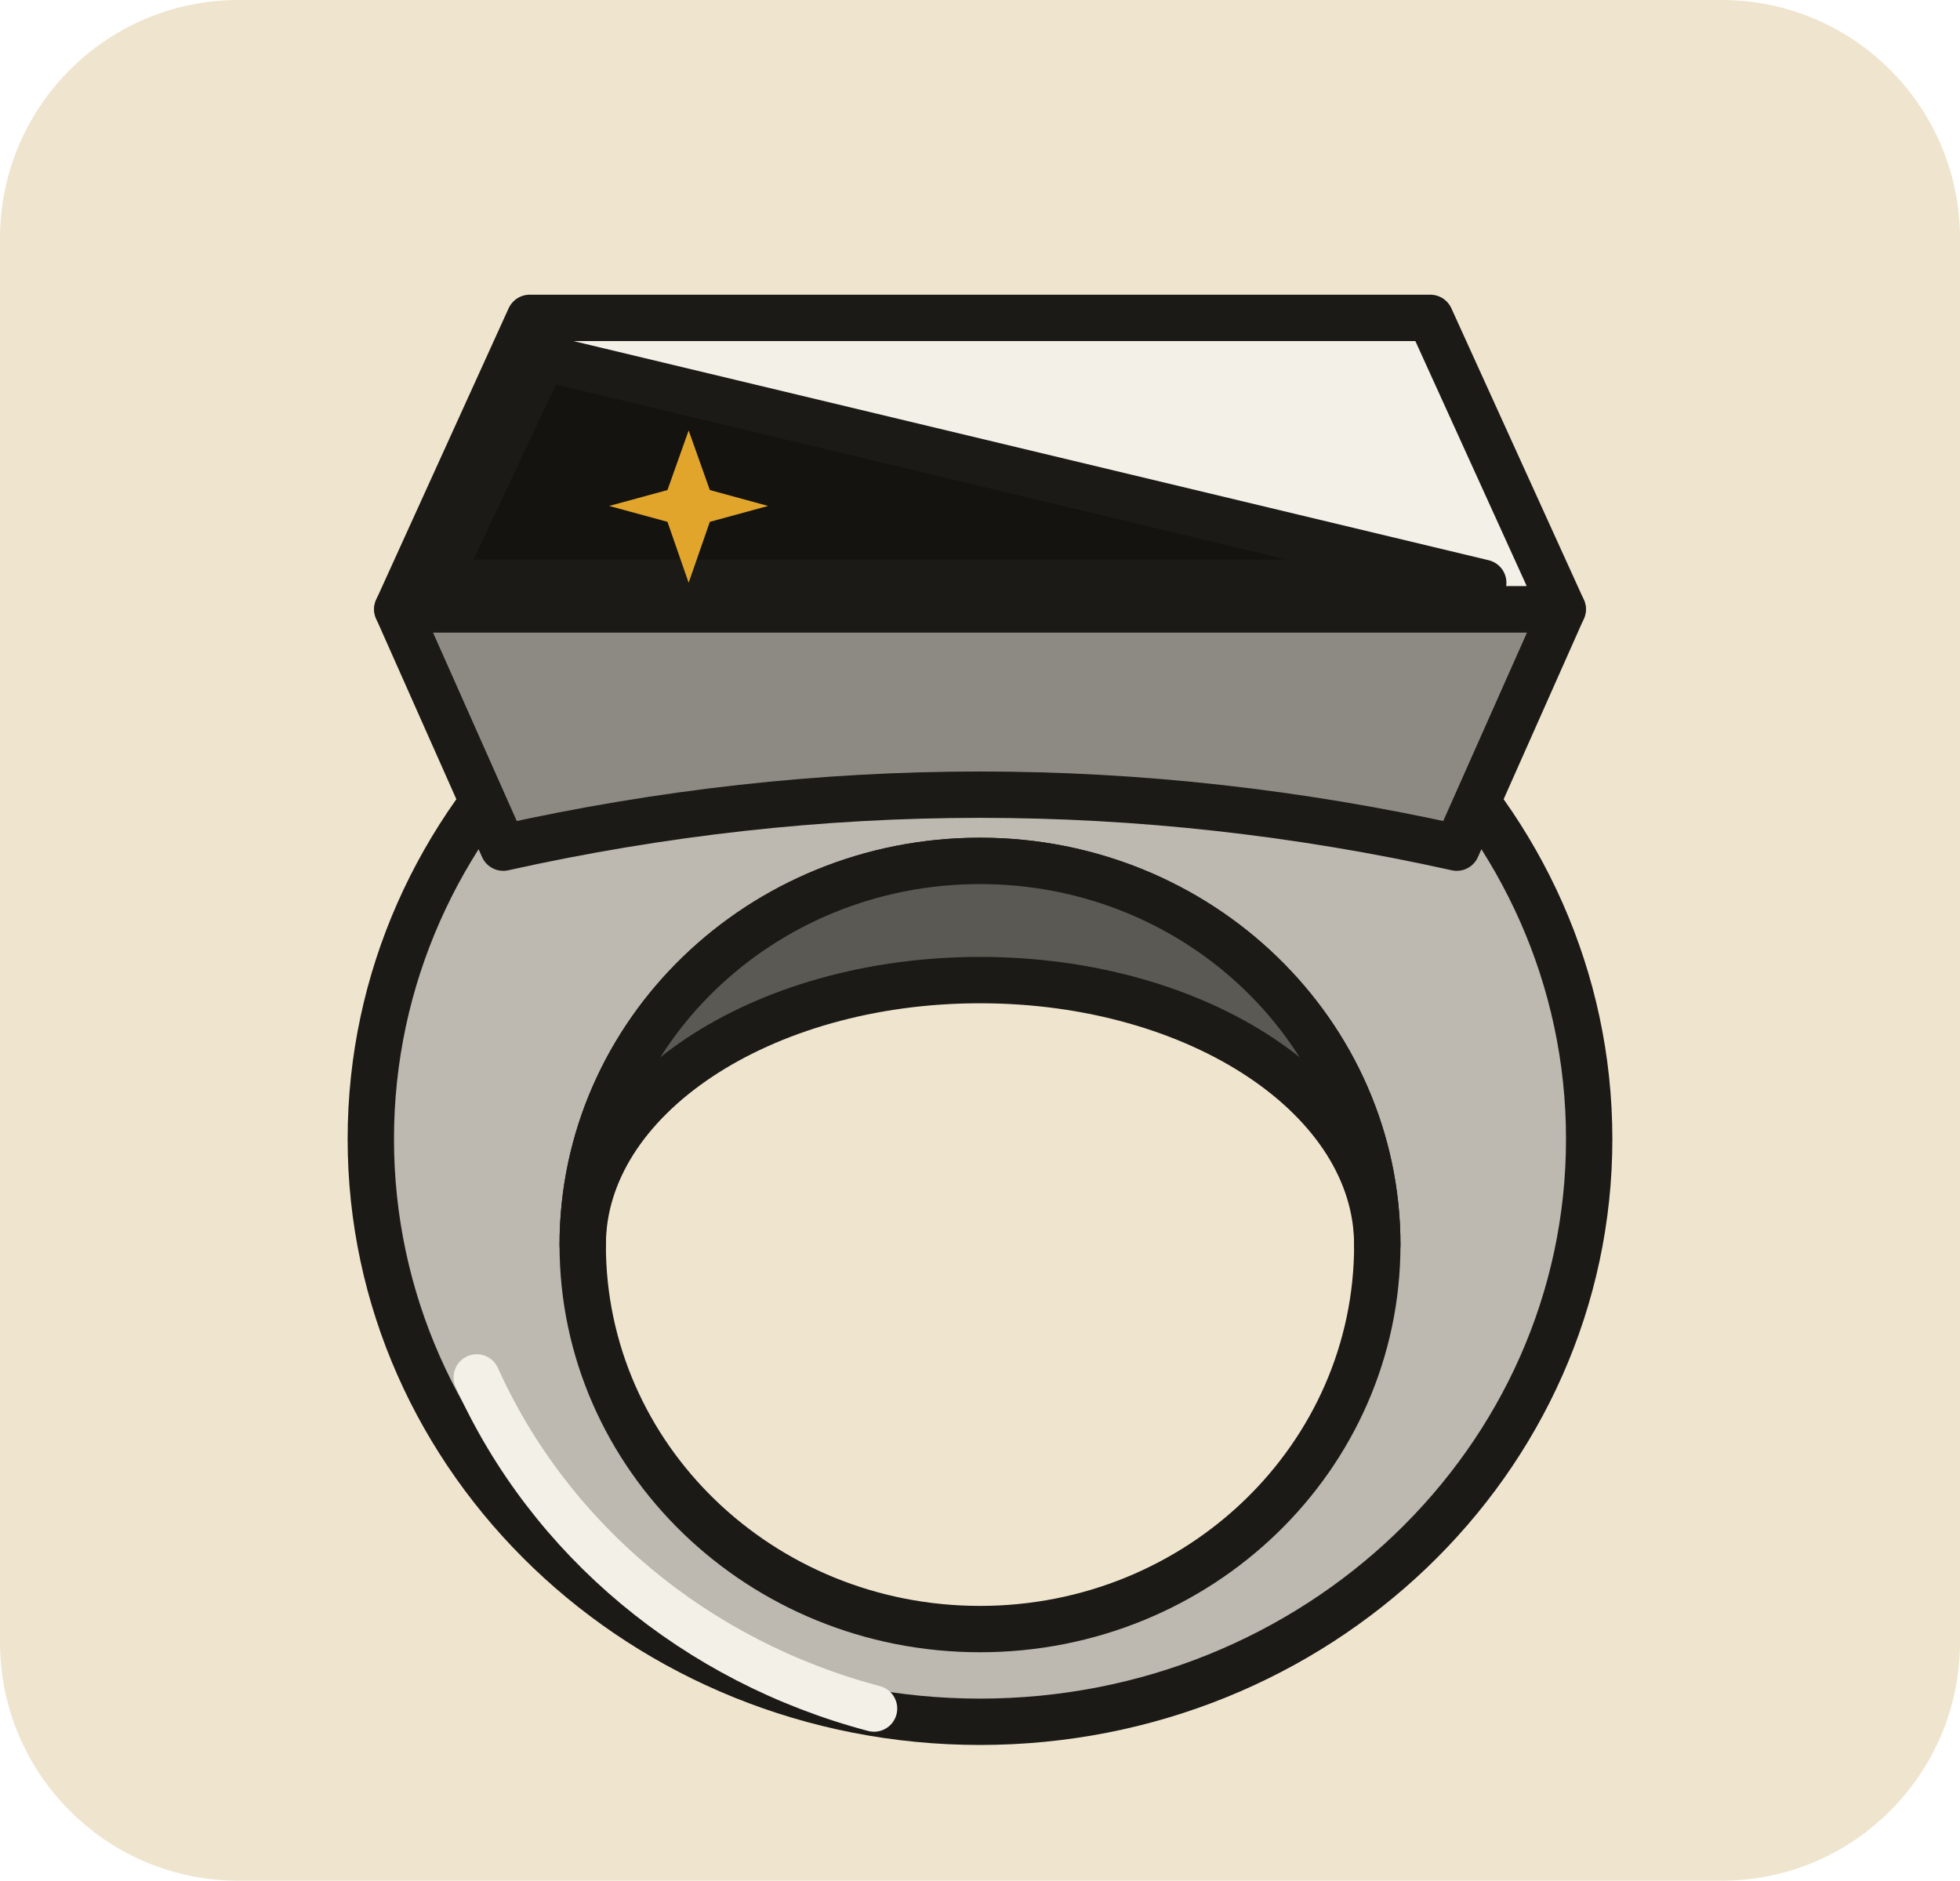
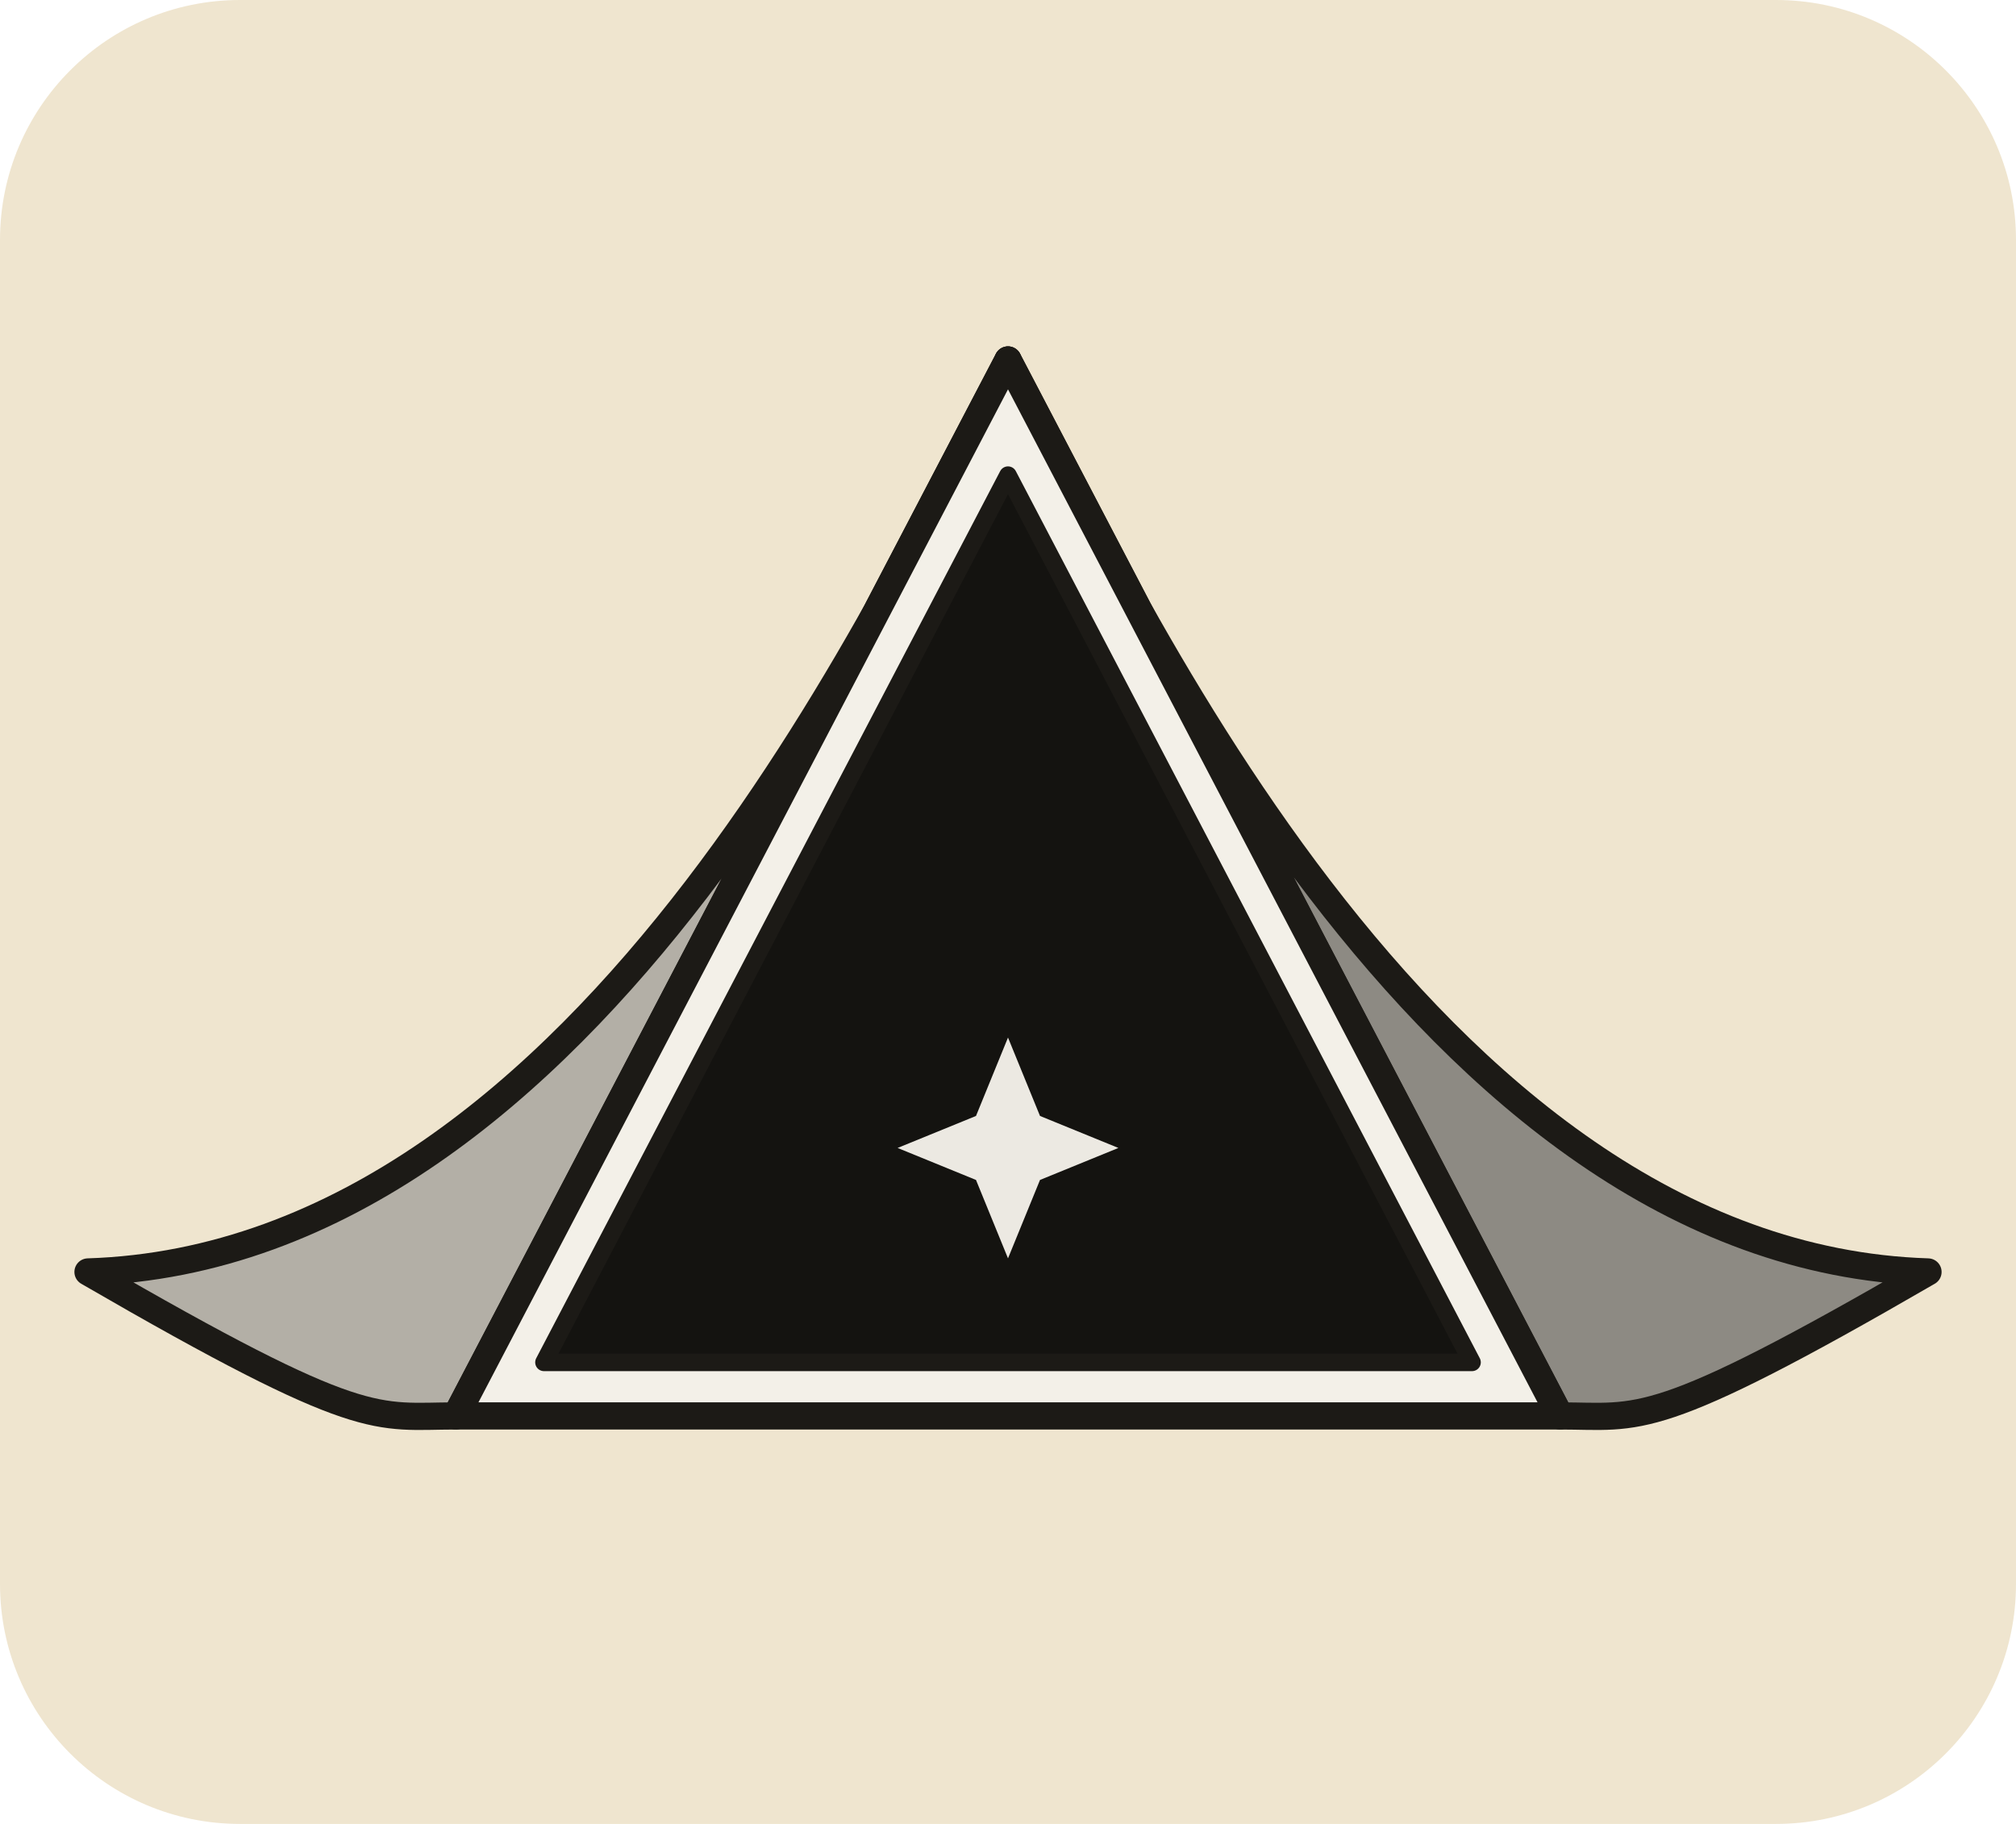
- <svg xmlns="http://www.w3.org/2000/svg" viewBox="-14 -6 148 142">
-   <rect x="-14" y="-6" width="148" height="142" rx="18" fill="#efe5cf" />
-   <g stroke="#1c1a16" stroke-width="3.5" stroke-linejoin="round">
-     <path fill="#bdb9b0" fill-rule="evenodd" d="M14,80 a46,44 0 1,0 92,0 a46,44 0 1,0 -92,0 Z M30,88 a30,29 0 1,0 60,0 a30,29 0 1,0 -60,0 Z" />
-     <path fill="#5b5953" d="M30,88 a30,29 0 0,1 60,0 a30,20 0 0,0 -60,0 Z" />
-     <path fill="#8d8a83" d="M16,40 L104,40 L96,58 Q60,50 24,58 Z" />
-     <polygon fill="#f3f0e8" points="26,18 94,18 104,40 16,40" />
-     <polygon fill="#141310" points="27,21 19,38 98,38" />
+ <svg xmlns="http://www.w3.org/2000/svg" viewBox="-6 -39 252 228">
+   <rect x="-6" y="-39" width="252" height="228" rx="30" fill="#efe5cf" />
+   <g stroke="#1c1a16" stroke-width="3.4" stroke-linejoin="round">
+     <path fill="#b3afa6" d="M120.0 6.0 C106.2 32.4 68.3 118.0 5.0 120.0 C39.5 140.0 40.9 138.0 51.0 138.0 Z" />
+     <path fill="#8d8a83" d="M120.0 6.0 C133.8 32.4 171.8 118.0 235.0 120.0 C200.5 140.0 199.1 138.0 189.0 138.0 Z" />
+     <polygon fill="#f3f0e8" points="120.0 6.0 189.0 138.0 51.0 138.0" />
+     <polygon fill="#141310" stroke-width="2.2" points="120.0 20.4 178.0 131.3 62.0 131.3" />
  </g>
-   <path fill="none" stroke="#f3f0e8" stroke-width="3.5" stroke-linecap="round" d="M22,98 A46,44 0 0,0 52,123" />
-   <path fill="#e1a52c" d="M38,26.5 L39.6,31 L44,32.2 L39.6,33.4 L38,38 L36.4,33.4 L32,32.2 L36.4,31 Z" />
+   <path fill="#ece9e2" d="M120 90.7 L124.0 100.5 L133.8 104.5 L124.0 108.5 L120 118.3 L116.0 108.5 L106.2 104.5 L116.0 100.5 Z" />
</svg>
